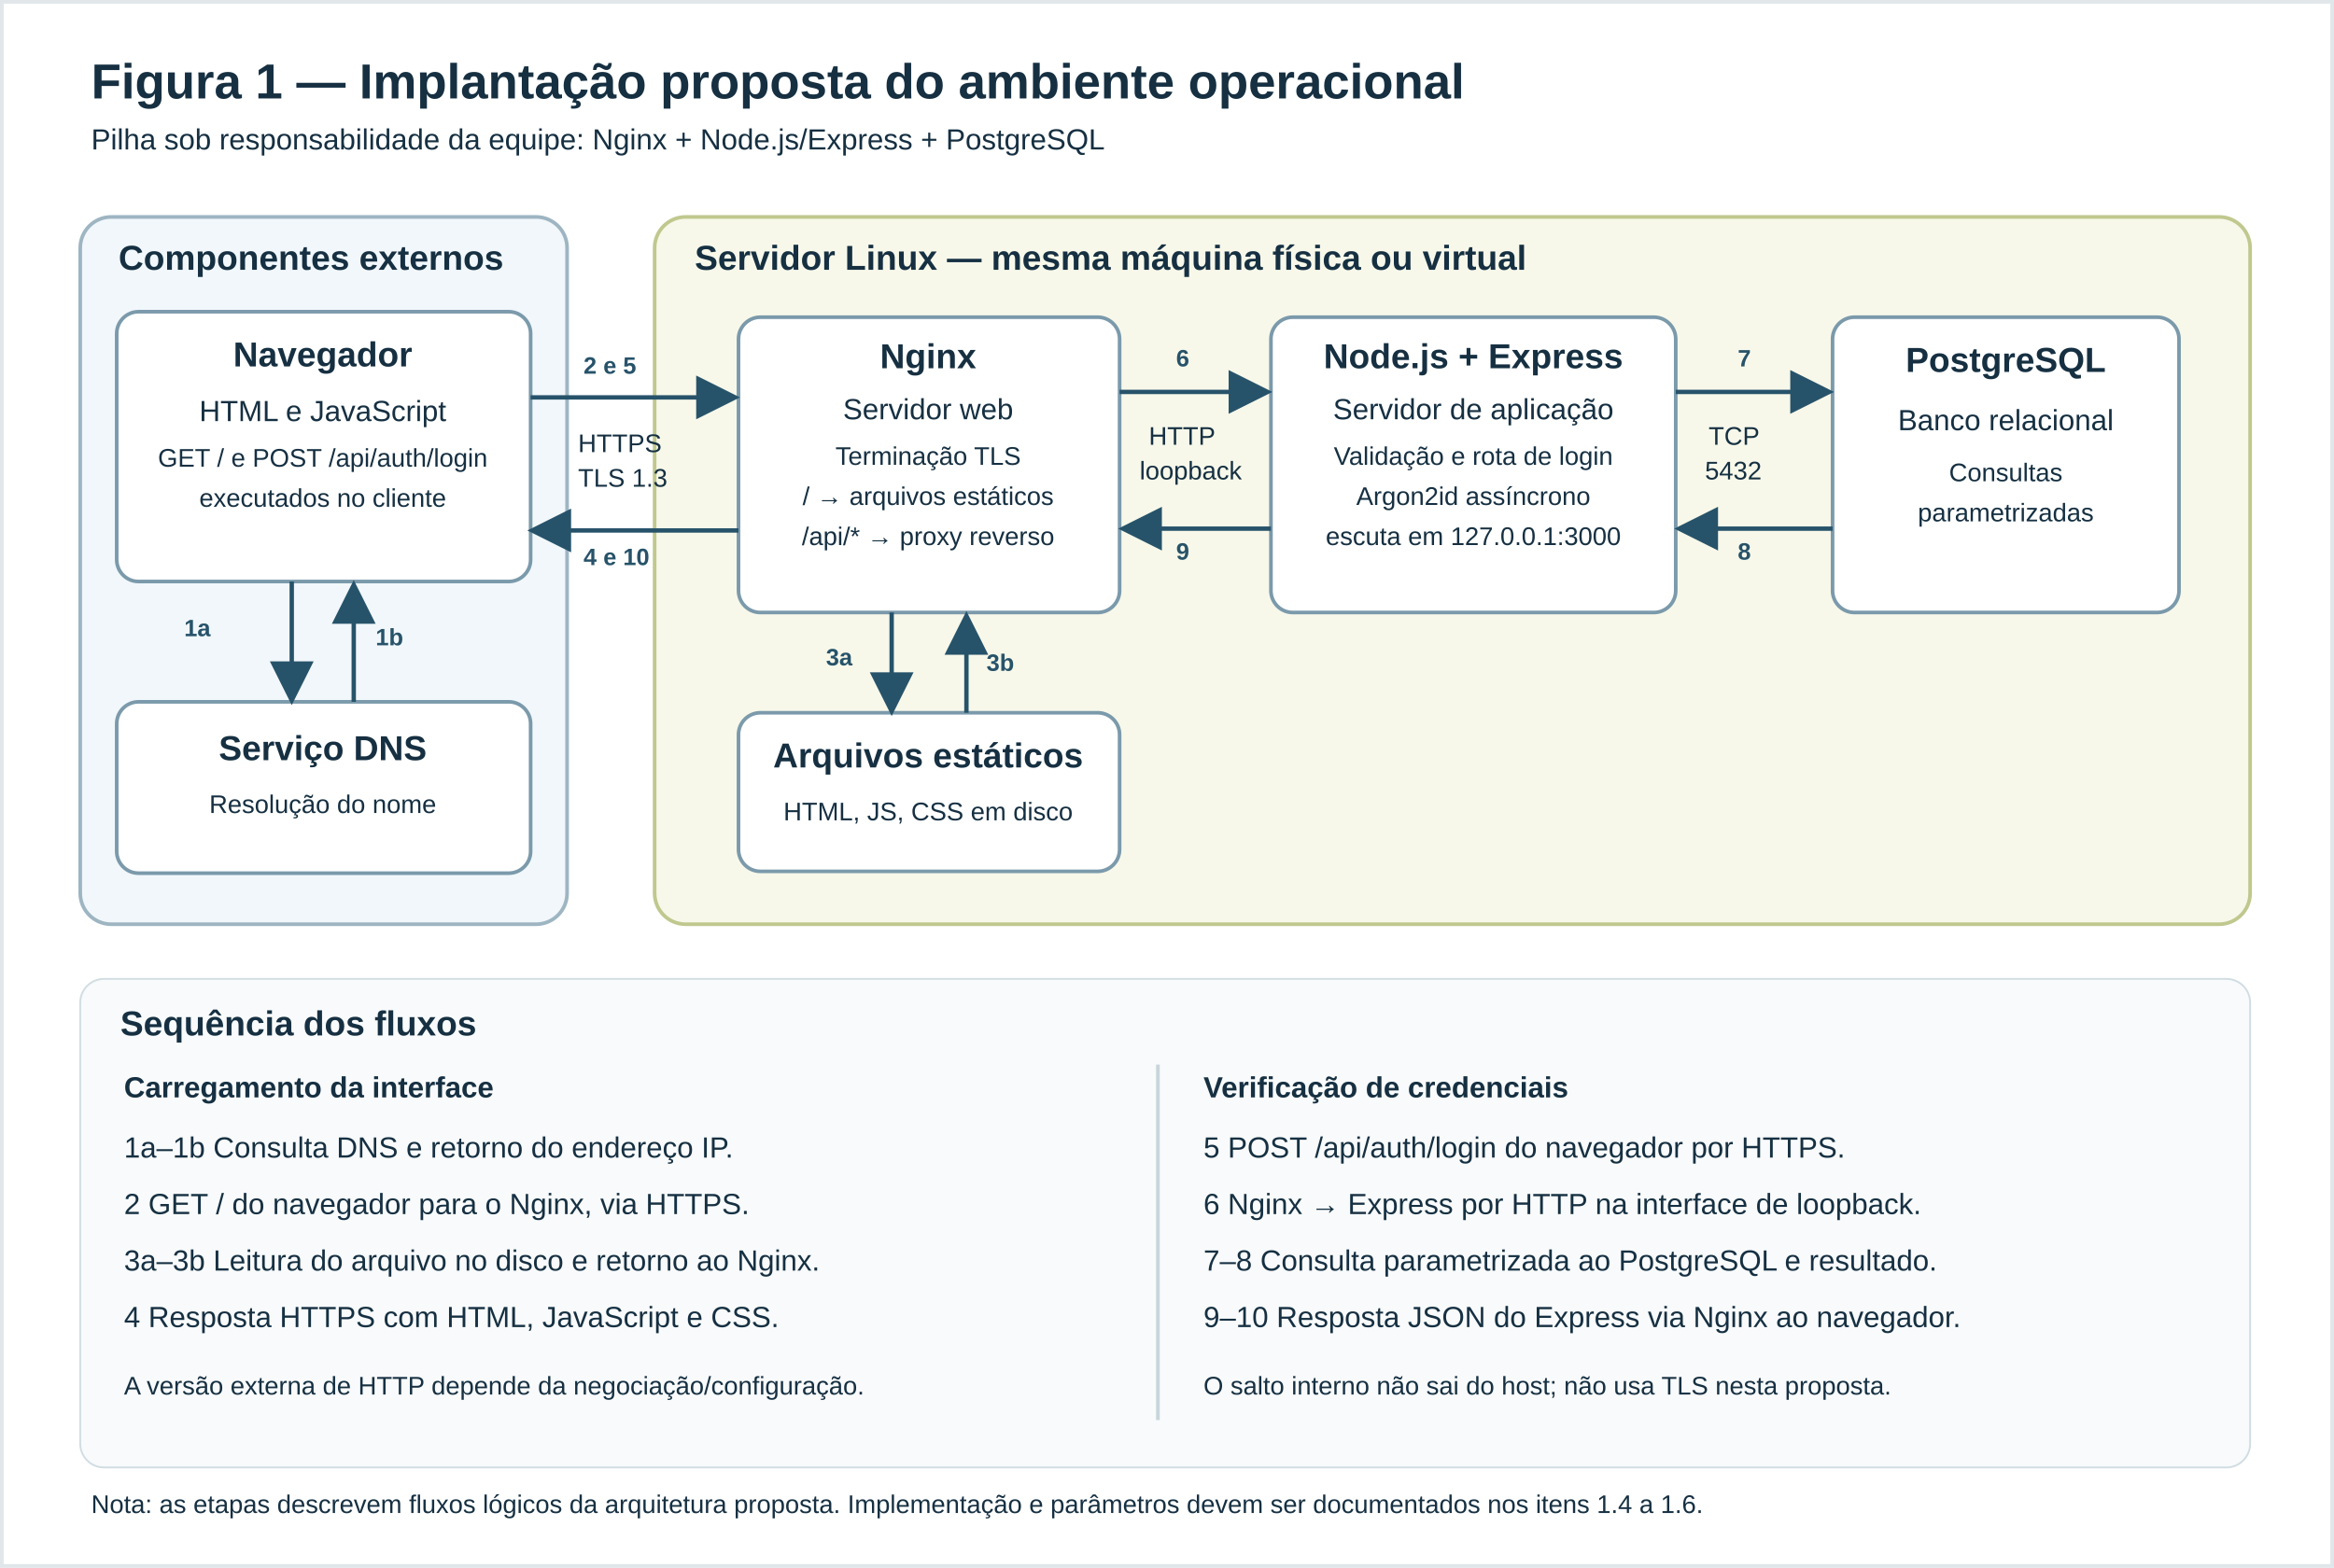
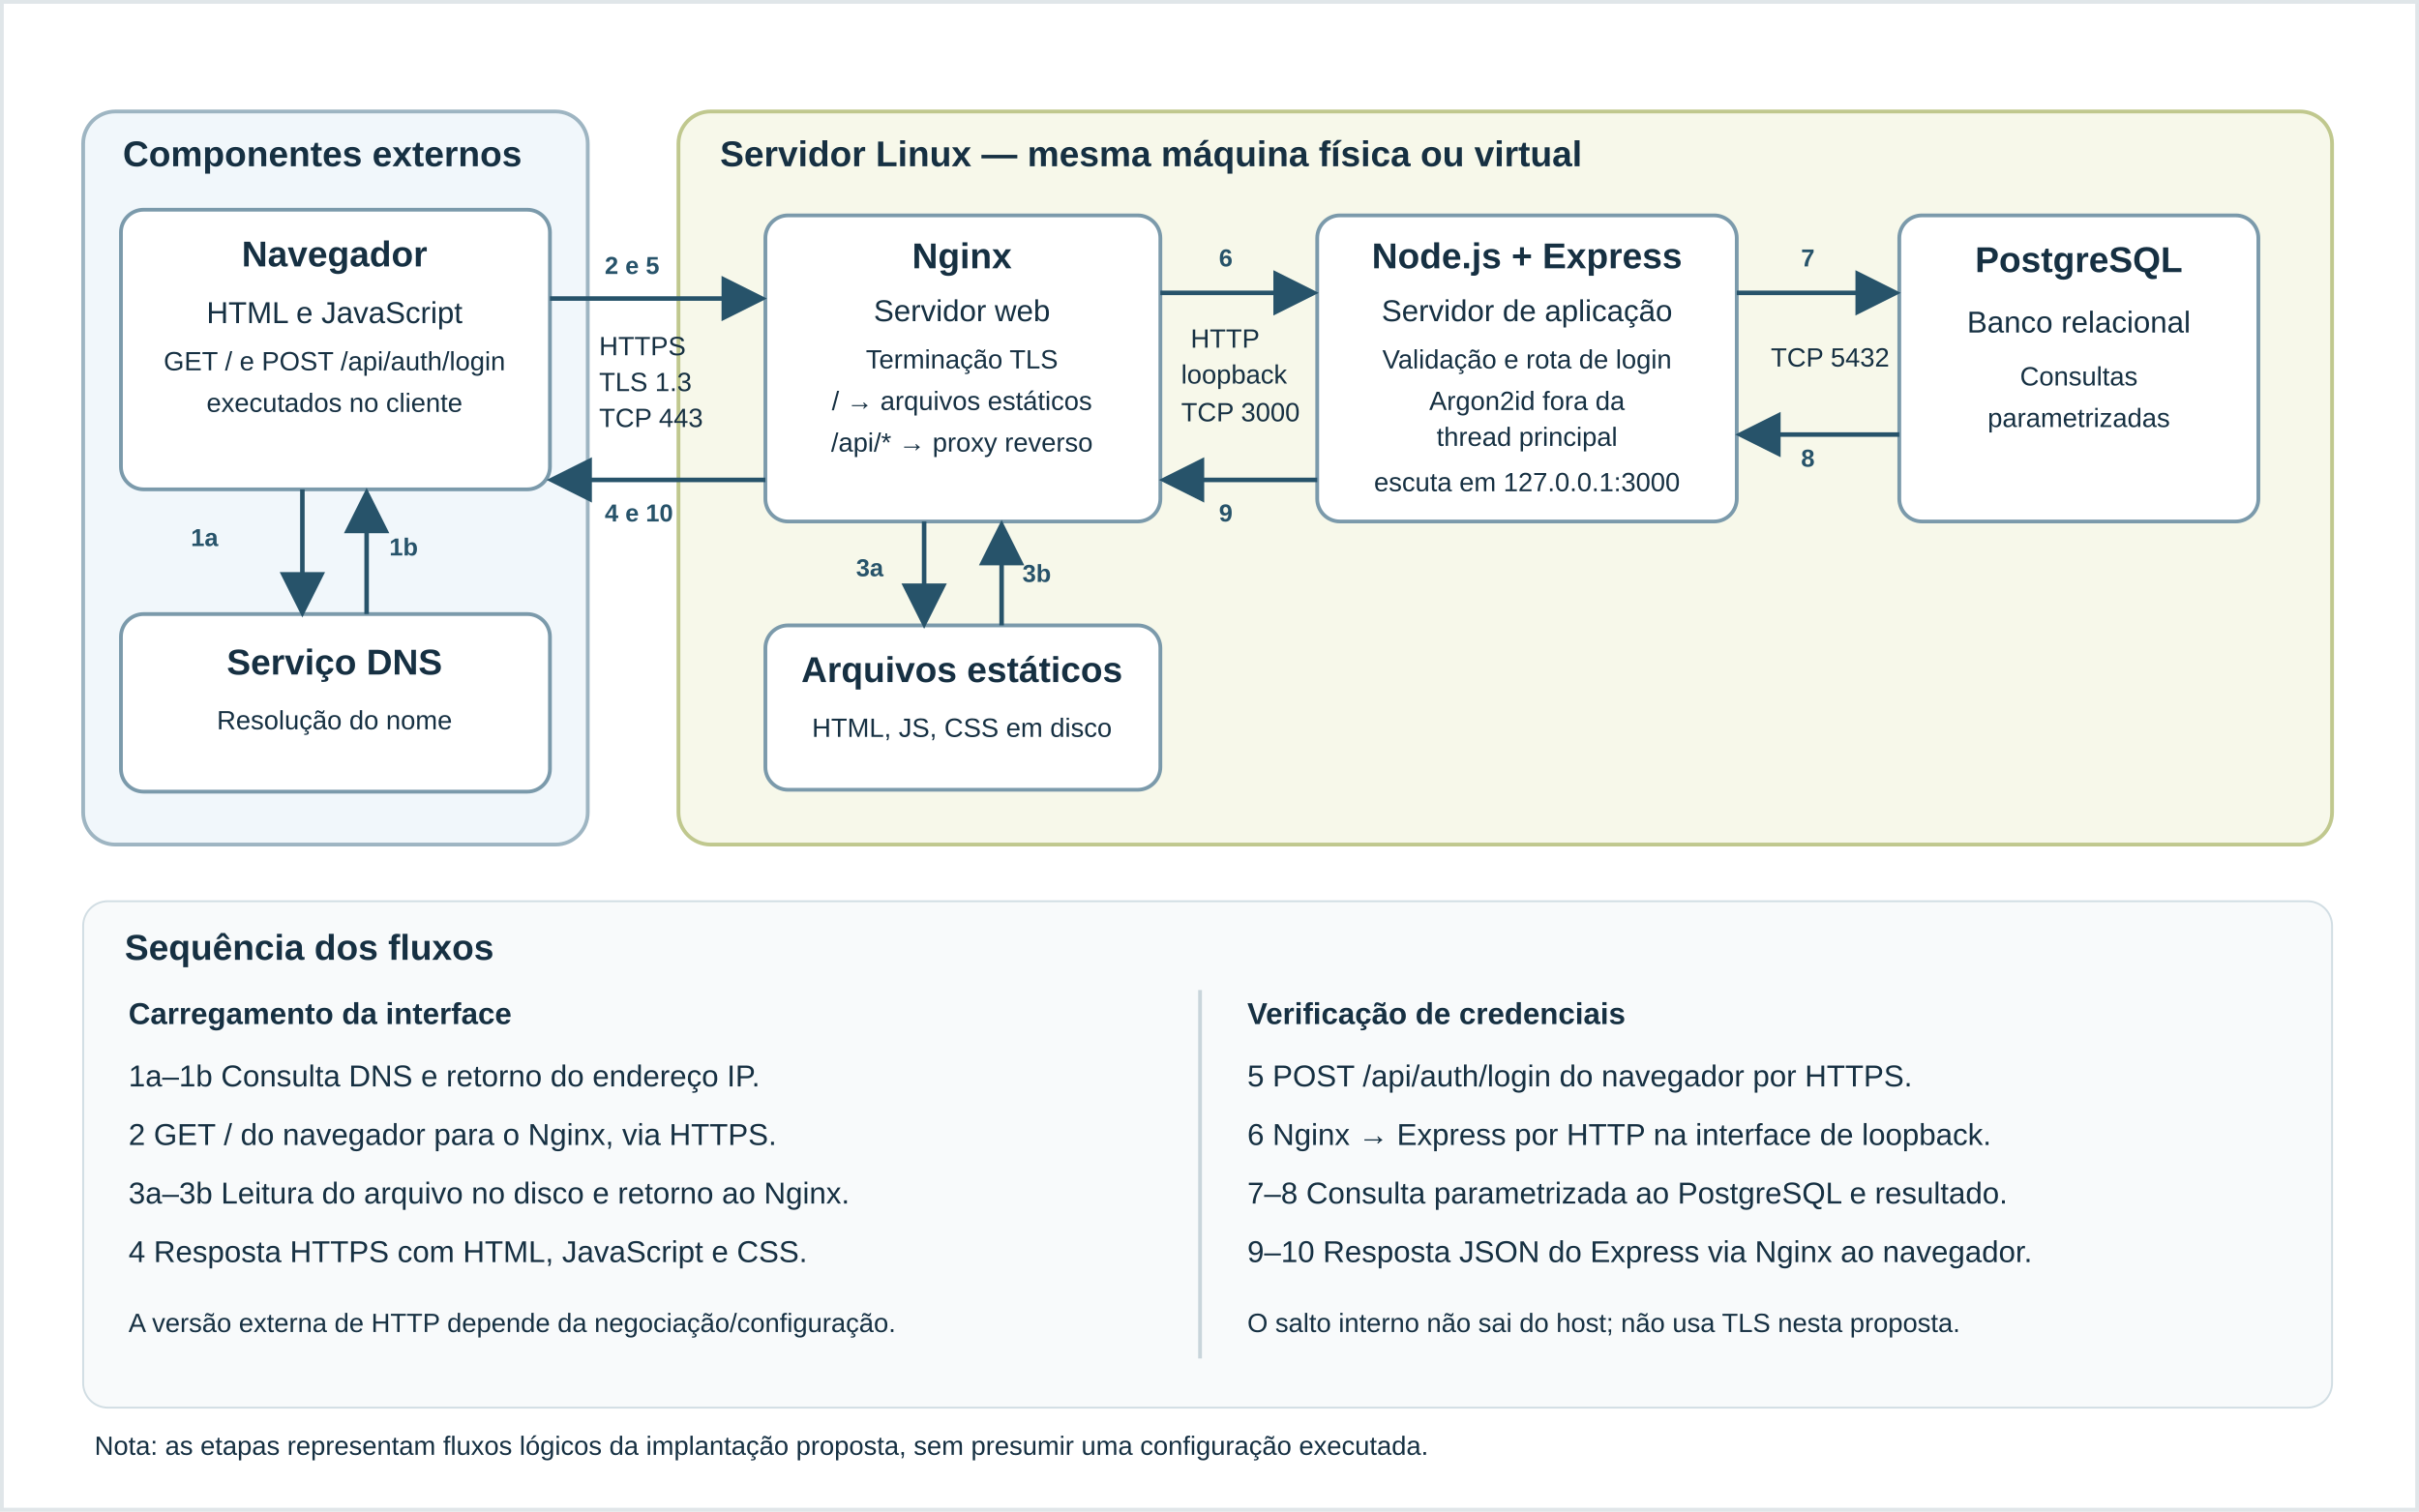
- <svg xmlns="http://www.w3.org/2000/svg" width="1280" height="860" viewBox="0 0 1280 860" role="img" aria-labelledby="title desc">
+ <svg xmlns="http://www.w3.org/2000/svg" width="1280" height="800" viewBox="0 0 1280 800" role="img" aria-describedby="desc">
  <defs>
    <marker id="arrow" markerWidth="10" markerHeight="10" refX="8" refY="5" orient="auto" markerUnits="strokeWidth">
      <path d="M0 0 L10 5 L0 10 Z" fill="#27536a" />
    </marker>
-     <style>
-       text { font-family: Arial, Helvetica, sans-serif; fill: #163042; }
-       .h1 { font-size: 27px; font-weight: 700; }
-       .h2 { font-size: 19px; font-weight: 700; }
-       .body { font-size: 16px; }
-       .small { font-size: 14px; }
-       .tag { font-size: 13px; font-weight: 700; fill: #27536a; }
-       .sub { font-size: 16px; font-weight: 700; }
-       .arrow { fill: none; stroke: #27536a; stroke-width: 2.4; marker-end: url(#arrow); }
-       .box { fill: #fff; stroke: #7b9aab; stroke-width: 2; rx: 12; }
-     </style>
  </defs>
-   <rect x="1" y="1" width="1278" height="858" fill="#fff" stroke="#e0e6e9" stroke-width="2" />
-   <text x="50" y="54" class="h1">Figura 1 — Implantação proposta do ambiente operacional</text>
-   <text x="50" y="82" class="body">Pilha sob responsabilidade da equipe: Nginx + Node.js/Express + PostgreSQL</text>
-   <rect x="44" y="119" width="267" height="388" rx="17" fill="#f1f7fb" stroke="#9eb5c2" stroke-width="2" />
-   <text x="65" y="148" class="h2">Componentes externos</text>
-   <rect class="box" x="64" y="171" width="227" height="148" />
-   <text x="177" y="201" text-anchor="middle" class="h2">Navegador</text>
-   <text x="177" y="231" text-anchor="middle" class="body">HTML e JavaScript</text>
-   <text x="177" y="256" text-anchor="middle" class="small">GET / e POST /api/auth/login</text>
-   <text x="177" y="278" text-anchor="middle" class="small">executados no cliente</text>
-   <rect class="box" x="64" y="385" width="227" height="94" />
-   <text x="177" y="417" text-anchor="middle" class="h2">Serviço DNS</text>
-   <text x="177" y="446" text-anchor="middle" class="small">Resolução do nome</text>
-   <rect x="359" y="119" width="875" height="388" rx="17" fill="#f7f8ea" stroke="#c0c88e" stroke-width="2" />
-   <text x="381" y="148" class="h2">Servidor Linux — mesma máquina física ou virtual</text>
-   <rect class="box" x="405" y="174" width="209" height="162" />
-   <text x="509" y="202" text-anchor="middle" class="h2">Nginx</text>
-   <text x="509" y="230" text-anchor="middle" class="body">Servidor web</text>
-   <text x="509" y="255" text-anchor="middle" class="small">Terminação TLS</text>
-   <text x="509" y="277" text-anchor="middle" class="small">/ → arquivos estáticos</text>
-   <text x="509" y="299" text-anchor="middle" class="small">/api/* → proxy reverso</text>
-   <rect class="box" x="697" y="174" width="222" height="162" />
-   <text x="808" y="202" text-anchor="middle" class="h2">Node.js + Express</text>
-   <text x="808" y="230" text-anchor="middle" class="body">Servidor de aplicação</text>
-   <text x="808" y="255" text-anchor="middle" class="small">Validação e rota de login</text>
-   <text x="808" y="277" text-anchor="middle" class="small">Argon2id assíncrono</text>
-   <text x="808" y="299" text-anchor="middle" class="small">escuta em 127.0.0.1:3000</text>
-   <rect class="box" x="1005" y="174" width="190" height="162" />
-   <text x="1100" y="204" text-anchor="middle" class="h2">PostgreSQL</text>
-   <text x="1100" y="236" text-anchor="middle" class="body">Banco relacional</text>
-   <text x="1100" y="264" text-anchor="middle" class="small">Consultas</text>
-   <text x="1100" y="286" text-anchor="middle" class="small">parametrizadas</text>
-   <rect class="box" x="405" y="391" width="209" height="87" />
-   <text x="509" y="421" text-anchor="middle" class="h2">Arquivos estáticos</text>
-   <text x="509" y="450" text-anchor="middle" class="small">HTML, JS, CSS em disco</text>
-   <path class="arrow" d="M160 319 V382" />
-   <path class="arrow" d="M194 385 V323" />
-   <text x="101" y="349" class="tag">1a</text>
-   <text x="206" y="354" class="tag">1b</text>
-   <path class="arrow" d="M291 218 H401" />
-   <path class="arrow" d="M405 291 H294" />
-   <text x="320" y="205" class="tag">2 e 5</text>
-   <text x="320" y="310" class="tag">4 e 10</text>
-   <text x="317" y="248" class="small">HTTPS</text>
-   <text x="317" y="267" class="small">TLS 1.3</text>
-   <path class="arrow" d="M614 215 H693" />
-   <path class="arrow" d="M697 290 H618" />
-   <text x="645" y="201" class="tag">6</text>
-   <text x="645" y="307" class="tag">9</text>
-   <text x="630" y="244" class="small">HTTP</text>
-   <text x="625" y="263" class="small">loopback</text>
-   <path class="arrow" d="M919 215 H1001" />
-   <path class="arrow" d="M1005 290 H923" />
-   <text x="953" y="201" class="tag">7</text>
-   <text x="953" y="307" class="tag">8</text>
-   <text x="937" y="244" class="small">TCP</text>
-   <text x="935" y="263" class="small">5432</text>
-   <path class="arrow" d="M489 336 V388" />
-   <path class="arrow" d="M530 391 V340" />
-   <text x="453" y="365" class="tag">3a</text>
-   <text x="541" y="368" class="tag">3b</text>
-   <rect x="44" y="537" width="1190" height="268" rx="13" fill="#f8fafb" stroke="#d1dde3" />
-   <text x="66" y="568" class="h2">Sequência dos fluxos</text>
-   <line x1="635" y1="584" x2="635" y2="779" stroke="#c9d5db" stroke-width="2" />
-   <text x="68" y="602" class="sub">Carregamento da interface</text>
-   <text x="68" y="635" class="body">1a–1b  Consulta DNS e retorno do endereço IP.</text>
-   <text x="68" y="666" class="body">2          GET / do navegador para o Nginx, via HTTPS.</text>
-   <text x="68" y="697" class="body">3a–3b  Leitura do arquivo no disco e retorno ao Nginx.</text>
-   <text x="68" y="728" class="body">4          Resposta HTTPS com HTML, JavaScript e CSS.</text>
-   <text x="68" y="765" class="small">A versão externa de HTTP depende da negociação/configuração.</text>
-   <text x="660" y="602" class="sub">Verificação de credenciais</text>
-   <text x="660" y="635" class="body">5       POST /api/auth/login do navegador por HTTPS.</text>
-   <text x="660" y="666" class="body">6       Nginx → Express por HTTP na interface de loopback.</text>
-   <text x="660" y="697" class="body">7–8    Consulta parametrizada ao PostgreSQL e resultado.</text>
-   <text x="660" y="728" class="body">9–10  Resposta JSON do Express via Nginx ao navegador.</text>
-   <text x="660" y="765" class="small">O salto interno não sai do host; não usa TLS nesta proposta.</text>
-   <text x="50" y="830" class="small">Nota: as etapas descrevem fluxos lógicos da arquitetura proposta. Implementação e parâmetros devem ser documentados nos itens 1.4 a 1.6.</text>
+   <rect x="1" y="1" width="1278" height="798" fill="#fff" stroke="#e0e6e9" stroke-width="2" />
+   <g transform="translate(0,-60)">
+     <rect x="44" y="119" width="267" height="388" rx="17" fill="#f1f7fb" stroke="#9eb5c2" stroke-width="2" />
+     <text x="65" y="148" font-family="Arial, Helvetica, sans-serif" font-size="19" font-weight="700" fill="#163042">Componentes externos</text>
+     <rect fill="#ffffff" stroke="#7b9aab" stroke-width="2" rx="12" x="64" y="171" width="227" height="148" />
+     <text x="177" y="201" text-anchor="middle" font-family="Arial, Helvetica, sans-serif" font-size="19" font-weight="700" fill="#163042">Navegador</text>
+     <text x="177" y="231" text-anchor="middle" font-family="Arial, Helvetica, sans-serif" font-size="16" fill="#163042">HTML e JavaScript</text>
+     <text x="177" y="256" text-anchor="middle" font-family="Arial, Helvetica, sans-serif" font-size="14" fill="#163042">GET / e POST /api/auth/login</text>
+     <text x="177" y="278" text-anchor="middle" font-family="Arial, Helvetica, sans-serif" font-size="14" fill="#163042">executados no cliente</text>
+     <rect fill="#ffffff" stroke="#7b9aab" stroke-width="2" rx="12" x="64" y="385" width="227" height="94" />
+     <text x="177" y="417" text-anchor="middle" font-family="Arial, Helvetica, sans-serif" font-size="19" font-weight="700" fill="#163042">Serviço DNS</text>
+     <text x="177" y="446" text-anchor="middle" font-family="Arial, Helvetica, sans-serif" font-size="14" fill="#163042">Resolução do nome</text>
+     <rect x="359" y="119" width="875" height="388" rx="17" fill="#f7f8ea" stroke="#c0c88e" stroke-width="2" />
+     <text x="381" y="148" font-family="Arial, Helvetica, sans-serif" font-size="19" font-weight="700" fill="#163042">Servidor Linux — mesma máquina física ou virtual</text>
+     <rect fill="#ffffff" stroke="#7b9aab" stroke-width="2" rx="12" x="405" y="174" width="209" height="162" />
+     <text x="509" y="202" text-anchor="middle" font-family="Arial, Helvetica, sans-serif" font-size="19" font-weight="700" fill="#163042">Nginx</text>
+     <text x="509" y="230" text-anchor="middle" font-family="Arial, Helvetica, sans-serif" font-size="16" fill="#163042">Servidor web</text>
+     <text x="509" y="255" text-anchor="middle" font-family="Arial, Helvetica, sans-serif" font-size="14" fill="#163042">Terminação TLS</text>
+     <text x="509" y="277" text-anchor="middle" font-family="Arial, Helvetica, sans-serif" font-size="14" fill="#163042">/ → arquivos estáticos</text>
+     <text x="509" y="299" text-anchor="middle" font-family="Arial, Helvetica, sans-serif" font-size="14" fill="#163042">/api/* → proxy reverso</text>
+     <rect fill="#ffffff" stroke="#7b9aab" stroke-width="2" rx="12" x="697" y="174" width="222" height="162" />
+     <text x="808" y="202" text-anchor="middle" font-family="Arial, Helvetica, sans-serif" font-size="19" font-weight="700" fill="#163042">Node.js + Express</text>
+     <text x="808" y="230" text-anchor="middle" font-family="Arial, Helvetica, sans-serif" font-size="16" fill="#163042">Servidor de aplicação</text>
+     <text x="808" y="255" text-anchor="middle" font-family="Arial, Helvetica, sans-serif" font-size="14" fill="#163042">Validação e rota de login</text>
+     <text x="808" y="277" text-anchor="middle" font-family="Arial, Helvetica, sans-serif" font-size="14" fill="#163042">Argon2id fora da</text>
+     <text x="808" y="296" text-anchor="middle" font-family="Arial, Helvetica, sans-serif" font-size="14" fill="#163042">thread principal</text>
+     <text x="808" y="320" text-anchor="middle" font-family="Arial, Helvetica, sans-serif" font-size="14" fill="#163042">escuta em 127.0.0.1:3000</text>
+     <rect fill="#ffffff" stroke="#7b9aab" stroke-width="2" rx="12" x="1005" y="174" width="190" height="162" />
+     <text x="1100" y="204" text-anchor="middle" font-family="Arial, Helvetica, sans-serif" font-size="19" font-weight="700" fill="#163042">PostgreSQL</text>
+     <text x="1100" y="236" text-anchor="middle" font-family="Arial, Helvetica, sans-serif" font-size="16" fill="#163042">Banco relacional</text>
+     <text x="1100" y="264" text-anchor="middle" font-family="Arial, Helvetica, sans-serif" font-size="14" fill="#163042">Consultas</text>
+     <text x="1100" y="286" text-anchor="middle" font-family="Arial, Helvetica, sans-serif" font-size="14" fill="#163042">parametrizadas</text>
+     <rect fill="#ffffff" stroke="#7b9aab" stroke-width="2" rx="12" x="405" y="391" width="209" height="87" />
+     <text x="509" y="421" text-anchor="middle" font-family="Arial, Helvetica, sans-serif" font-size="19" font-weight="700" fill="#163042">Arquivos estáticos</text>
+     <text x="509" y="450" text-anchor="middle" font-family="Arial, Helvetica, sans-serif" font-size="14" fill="#163042">HTML, JS, CSS em disco</text>
+     <path fill="none" stroke="#27536a" stroke-width="2.4" marker-end="url(#arrow)" d="M160 319 V382" />
+     <path fill="none" stroke="#27536a" stroke-width="2.4" marker-end="url(#arrow)" d="M194 385 V323" />
+     <text x="101" y="349" font-family="Arial, Helvetica, sans-serif" font-size="13" font-weight="700" fill="#27536a">1a</text>
+     <text x="206" y="354" font-family="Arial, Helvetica, sans-serif" font-size="13" font-weight="700" fill="#27536a">1b</text>
+     <path fill="none" stroke="#27536a" stroke-width="2.4" marker-end="url(#arrow)" d="M291 218 H401" />
+     <path fill="none" stroke="#27536a" stroke-width="2.4" marker-end="url(#arrow)" d="M405 314 H294" />
+     <text x="320" y="205" font-family="Arial, Helvetica, sans-serif" font-size="13" font-weight="700" fill="#27536a">2 e 5</text>
+     <text x="320" y="336" font-family="Arial, Helvetica, sans-serif" font-size="13" font-weight="700" fill="#27536a">4 e 10</text>
+     <text x="317" y="248" font-family="Arial, Helvetica, sans-serif" font-size="14" fill="#163042">HTTPS</text>
+     <text x="317" y="267" font-family="Arial, Helvetica, sans-serif" font-size="14" fill="#163042">TLS 1.3</text>
+     <text x="317" y="286" font-family="Arial, Helvetica, sans-serif" font-size="14" fill="#163042">TCP 443</text>
+     <path fill="none" stroke="#27536a" stroke-width="2.4" marker-end="url(#arrow)" d="M614 215 H693" />
+     <path fill="none" stroke="#27536a" stroke-width="2.4" marker-end="url(#arrow)" d="M697 314 H618" />
+     <text x="645" y="201" font-family="Arial, Helvetica, sans-serif" font-size="13" font-weight="700" fill="#27536a">6</text>
+     <text x="645" y="336" font-family="Arial, Helvetica, sans-serif" font-size="13" font-weight="700" fill="#27536a">9</text>
+     <text x="630" y="244" font-family="Arial, Helvetica, sans-serif" font-size="14" fill="#163042">HTTP</text>
+     <text x="625" y="263" font-family="Arial, Helvetica, sans-serif" font-size="14" fill="#163042">loopback</text>
+     <text x="625" y="283" font-family="Arial, Helvetica, sans-serif" font-size="14" fill="#163042">TCP 3000</text>
+     <path fill="none" stroke="#27536a" stroke-width="2.4" marker-end="url(#arrow)" d="M919 215 H1001" />
+     <path fill="none" stroke="#27536a" stroke-width="2.4" marker-end="url(#arrow)" d="M1005 290 H923" />
+     <text x="953" y="201" font-family="Arial, Helvetica, sans-serif" font-size="13" font-weight="700" fill="#27536a">7</text>
+     <text x="953" y="307" font-family="Arial, Helvetica, sans-serif" font-size="13" font-weight="700" fill="#27536a">8</text>
+     <text x="937" y="254" font-family="Arial, Helvetica, sans-serif" font-size="14" fill="#163042">TCP 5432</text>
+     <path fill="none" stroke="#27536a" stroke-width="2.4" marker-end="url(#arrow)" d="M489 336 V388" />
+     <path fill="none" stroke="#27536a" stroke-width="2.4" marker-end="url(#arrow)" d="M530 391 V340" />
+     <text x="453" y="365" font-family="Arial, Helvetica, sans-serif" font-size="13" font-weight="700" fill="#27536a">3a</text>
+     <text x="541" y="368" font-family="Arial, Helvetica, sans-serif" font-size="13" font-weight="700" fill="#27536a">3b</text>
+     <rect x="44" y="537" width="1190" height="268" rx="13" fill="#f8fafb" stroke="#d1dde3" />
+     <text x="66" y="568" font-family="Arial, Helvetica, sans-serif" font-size="19" font-weight="700" fill="#163042">Sequência dos fluxos</text>
+     <line x1="635" y1="584" x2="635" y2="779" stroke="#c9d5db" stroke-width="2" />
+     <text x="68" y="602" font-family="Arial, Helvetica, sans-serif" font-size="16" font-weight="700" fill="#163042">Carregamento da interface</text>
+     <text x="68" y="635" font-family="Arial, Helvetica, sans-serif" font-size="16" fill="#163042">1a–1b  Consulta DNS e retorno do endereço IP.</text>
+     <text x="68" y="666" font-family="Arial, Helvetica, sans-serif" font-size="16" fill="#163042">2          GET / do navegador para o Nginx, via HTTPS.</text>
+     <text x="68" y="697" font-family="Arial, Helvetica, sans-serif" font-size="16" fill="#163042">3a–3b  Leitura do arquivo no disco e retorno ao Nginx.</text>
+     <text x="68" y="728" font-family="Arial, Helvetica, sans-serif" font-size="16" fill="#163042">4          Resposta HTTPS com HTML, JavaScript e CSS.</text>
+     <text x="68" y="765" font-family="Arial, Helvetica, sans-serif" font-size="14" fill="#163042">A versão externa de HTTP depende da negociação/configuração.</text>
+     <text x="660" y="602" font-family="Arial, Helvetica, sans-serif" font-size="16" font-weight="700" fill="#163042">Verificação de credenciais</text>
+     <text x="660" y="635" font-family="Arial, Helvetica, sans-serif" font-size="16" fill="#163042">5       POST /api/auth/login do navegador por HTTPS.</text>
+     <text x="660" y="666" font-family="Arial, Helvetica, sans-serif" font-size="16" fill="#163042">6       Nginx → Express por HTTP na interface de loopback.</text>
+     <text x="660" y="697" font-family="Arial, Helvetica, sans-serif" font-size="16" fill="#163042">7–8    Consulta parametrizada ao PostgreSQL e resultado.</text>
+     <text x="660" y="728" font-family="Arial, Helvetica, sans-serif" font-size="16" fill="#163042">9–10  Resposta JSON do Express via Nginx ao navegador.</text>
+     <text x="660" y="765" font-family="Arial, Helvetica, sans-serif" font-size="14" fill="#163042">O salto interno não sai do host; não usa TLS nesta proposta.</text>
+     <text x="50" y="830" font-family="Arial, Helvetica, sans-serif" font-size="14" fill="#163042">Nota: as etapas representam fluxos lógicos da implantação proposta, sem presumir uma configuração executada.</text>
+   </g>
</svg>
